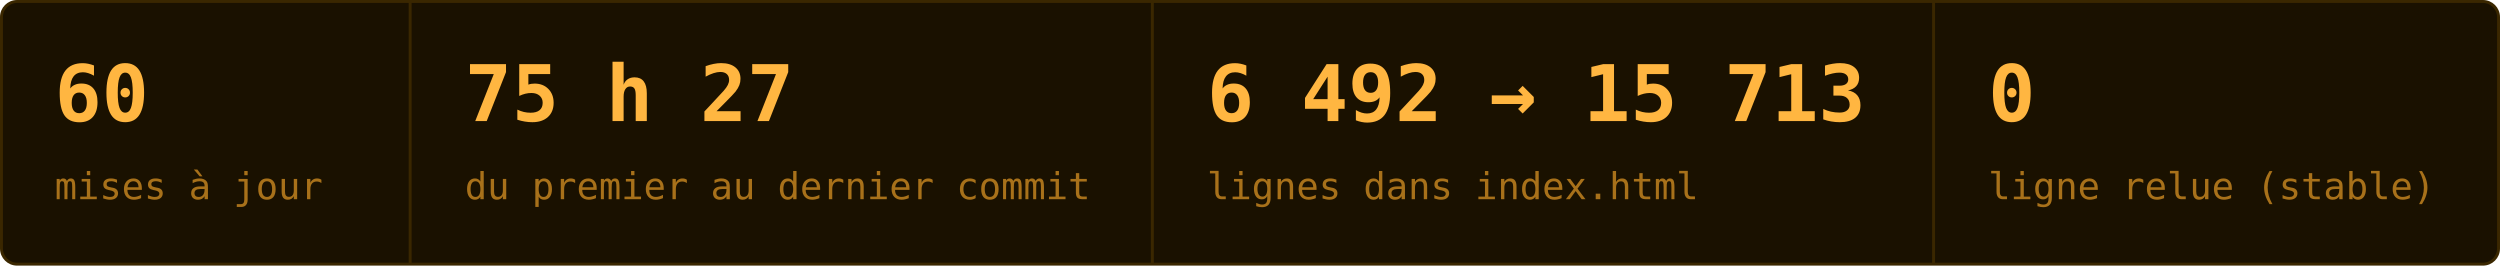
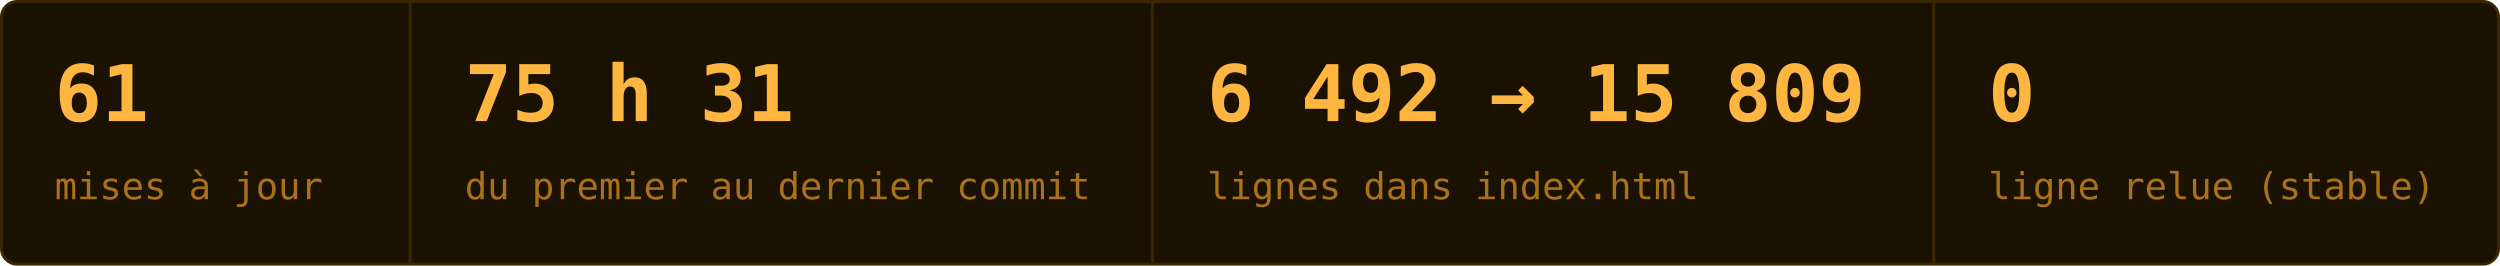
- <svg xmlns="http://www.w3.org/2000/svg" width="1280" height="136" viewBox="0 0 1280 136" role="img" aria-label="En chiffres : 60 mises à jour, 75 h 27 du premier au dernier commit, 6 492 → 15 713 lignes dans index.html, 0 ligne relue (stable)">
+ <svg xmlns="http://www.w3.org/2000/svg" width="1280" height="136" viewBox="0 0 1280 136" role="img" aria-label="En chiffres : 61 mises à jour, 75 h 31 du premier au dernier commit, 6 492 → 15 809 lignes dans index.html, 0 ligne relue (stable)">
  <rect x=".75" y=".75" width="1278.5" height="134.5" rx="8" fill="#1a1100" stroke="#3a2700" stroke-width="1.5" />
-   <text x="28.0" y="62" font-family="'JetBrains Mono', 'Cascadia Mono', Consolas, Menlo, 'DejaVu Sans Mono', monospace" font-size="40" font-weight="700" fill="#ffb641">60</text>
+   <text x="28.0" y="62" font-family="'JetBrains Mono', 'Cascadia Mono', Consolas, Menlo, 'DejaVu Sans Mono', monospace" font-size="40" font-weight="700" fill="#ffb641">61</text>
  <text x="28.0" y="102" font-family="'JetBrains Mono', 'Cascadia Mono', Consolas, Menlo, 'DejaVu Sans Mono', monospace" font-size="19" fill="#a8711a">mises à jour</text>
  <line x1="210.0" y1="1" x2="210.0" y2="135" stroke="#3a2700" stroke-width="1.5" />
-   <text x="238.0" y="62" font-family="'JetBrains Mono', 'Cascadia Mono', Consolas, Menlo, 'DejaVu Sans Mono', monospace" font-size="40" font-weight="700" fill="#ffb641">75 h 27</text>
+   <text x="238.0" y="62" font-family="'JetBrains Mono', 'Cascadia Mono', Consolas, Menlo, 'DejaVu Sans Mono', monospace" font-size="40" font-weight="700" fill="#ffb641">75 h 31</text>
  <text x="238.0" y="102" font-family="'JetBrains Mono', 'Cascadia Mono', Consolas, Menlo, 'DejaVu Sans Mono', monospace" font-size="19" fill="#a8711a">du premier au dernier commit</text>
  <line x1="590.0" y1="1" x2="590.0" y2="135" stroke="#3a2700" stroke-width="1.5" />
-   <text x="618.0" y="62" font-family="'JetBrains Mono', 'Cascadia Mono', Consolas, Menlo, 'DejaVu Sans Mono', monospace" font-size="40" font-weight="700" fill="#ffb641">6 492 → 15 713</text>
+   <text x="618.0" y="62" font-family="'JetBrains Mono', 'Cascadia Mono', Consolas, Menlo, 'DejaVu Sans Mono', monospace" font-size="40" font-weight="700" fill="#ffb641">6 492 → 15 809</text>
  <text x="618.0" y="102" font-family="'JetBrains Mono', 'Cascadia Mono', Consolas, Menlo, 'DejaVu Sans Mono', monospace" font-size="19" fill="#a8711a">lignes dans index.html</text>
  <line x1="990.0" y1="1" x2="990.0" y2="135" stroke="#3a2700" stroke-width="1.5" />
  <text x="1018.0" y="62" font-family="'JetBrains Mono', 'Cascadia Mono', Consolas, Menlo, 'DejaVu Sans Mono', monospace" font-size="40" font-weight="700" fill="#ffb641">0</text>
  <text x="1018.0" y="102" font-family="'JetBrains Mono', 'Cascadia Mono', Consolas, Menlo, 'DejaVu Sans Mono', monospace" font-size="19" fill="#a8711a">ligne relue (stable)</text>
</svg>
